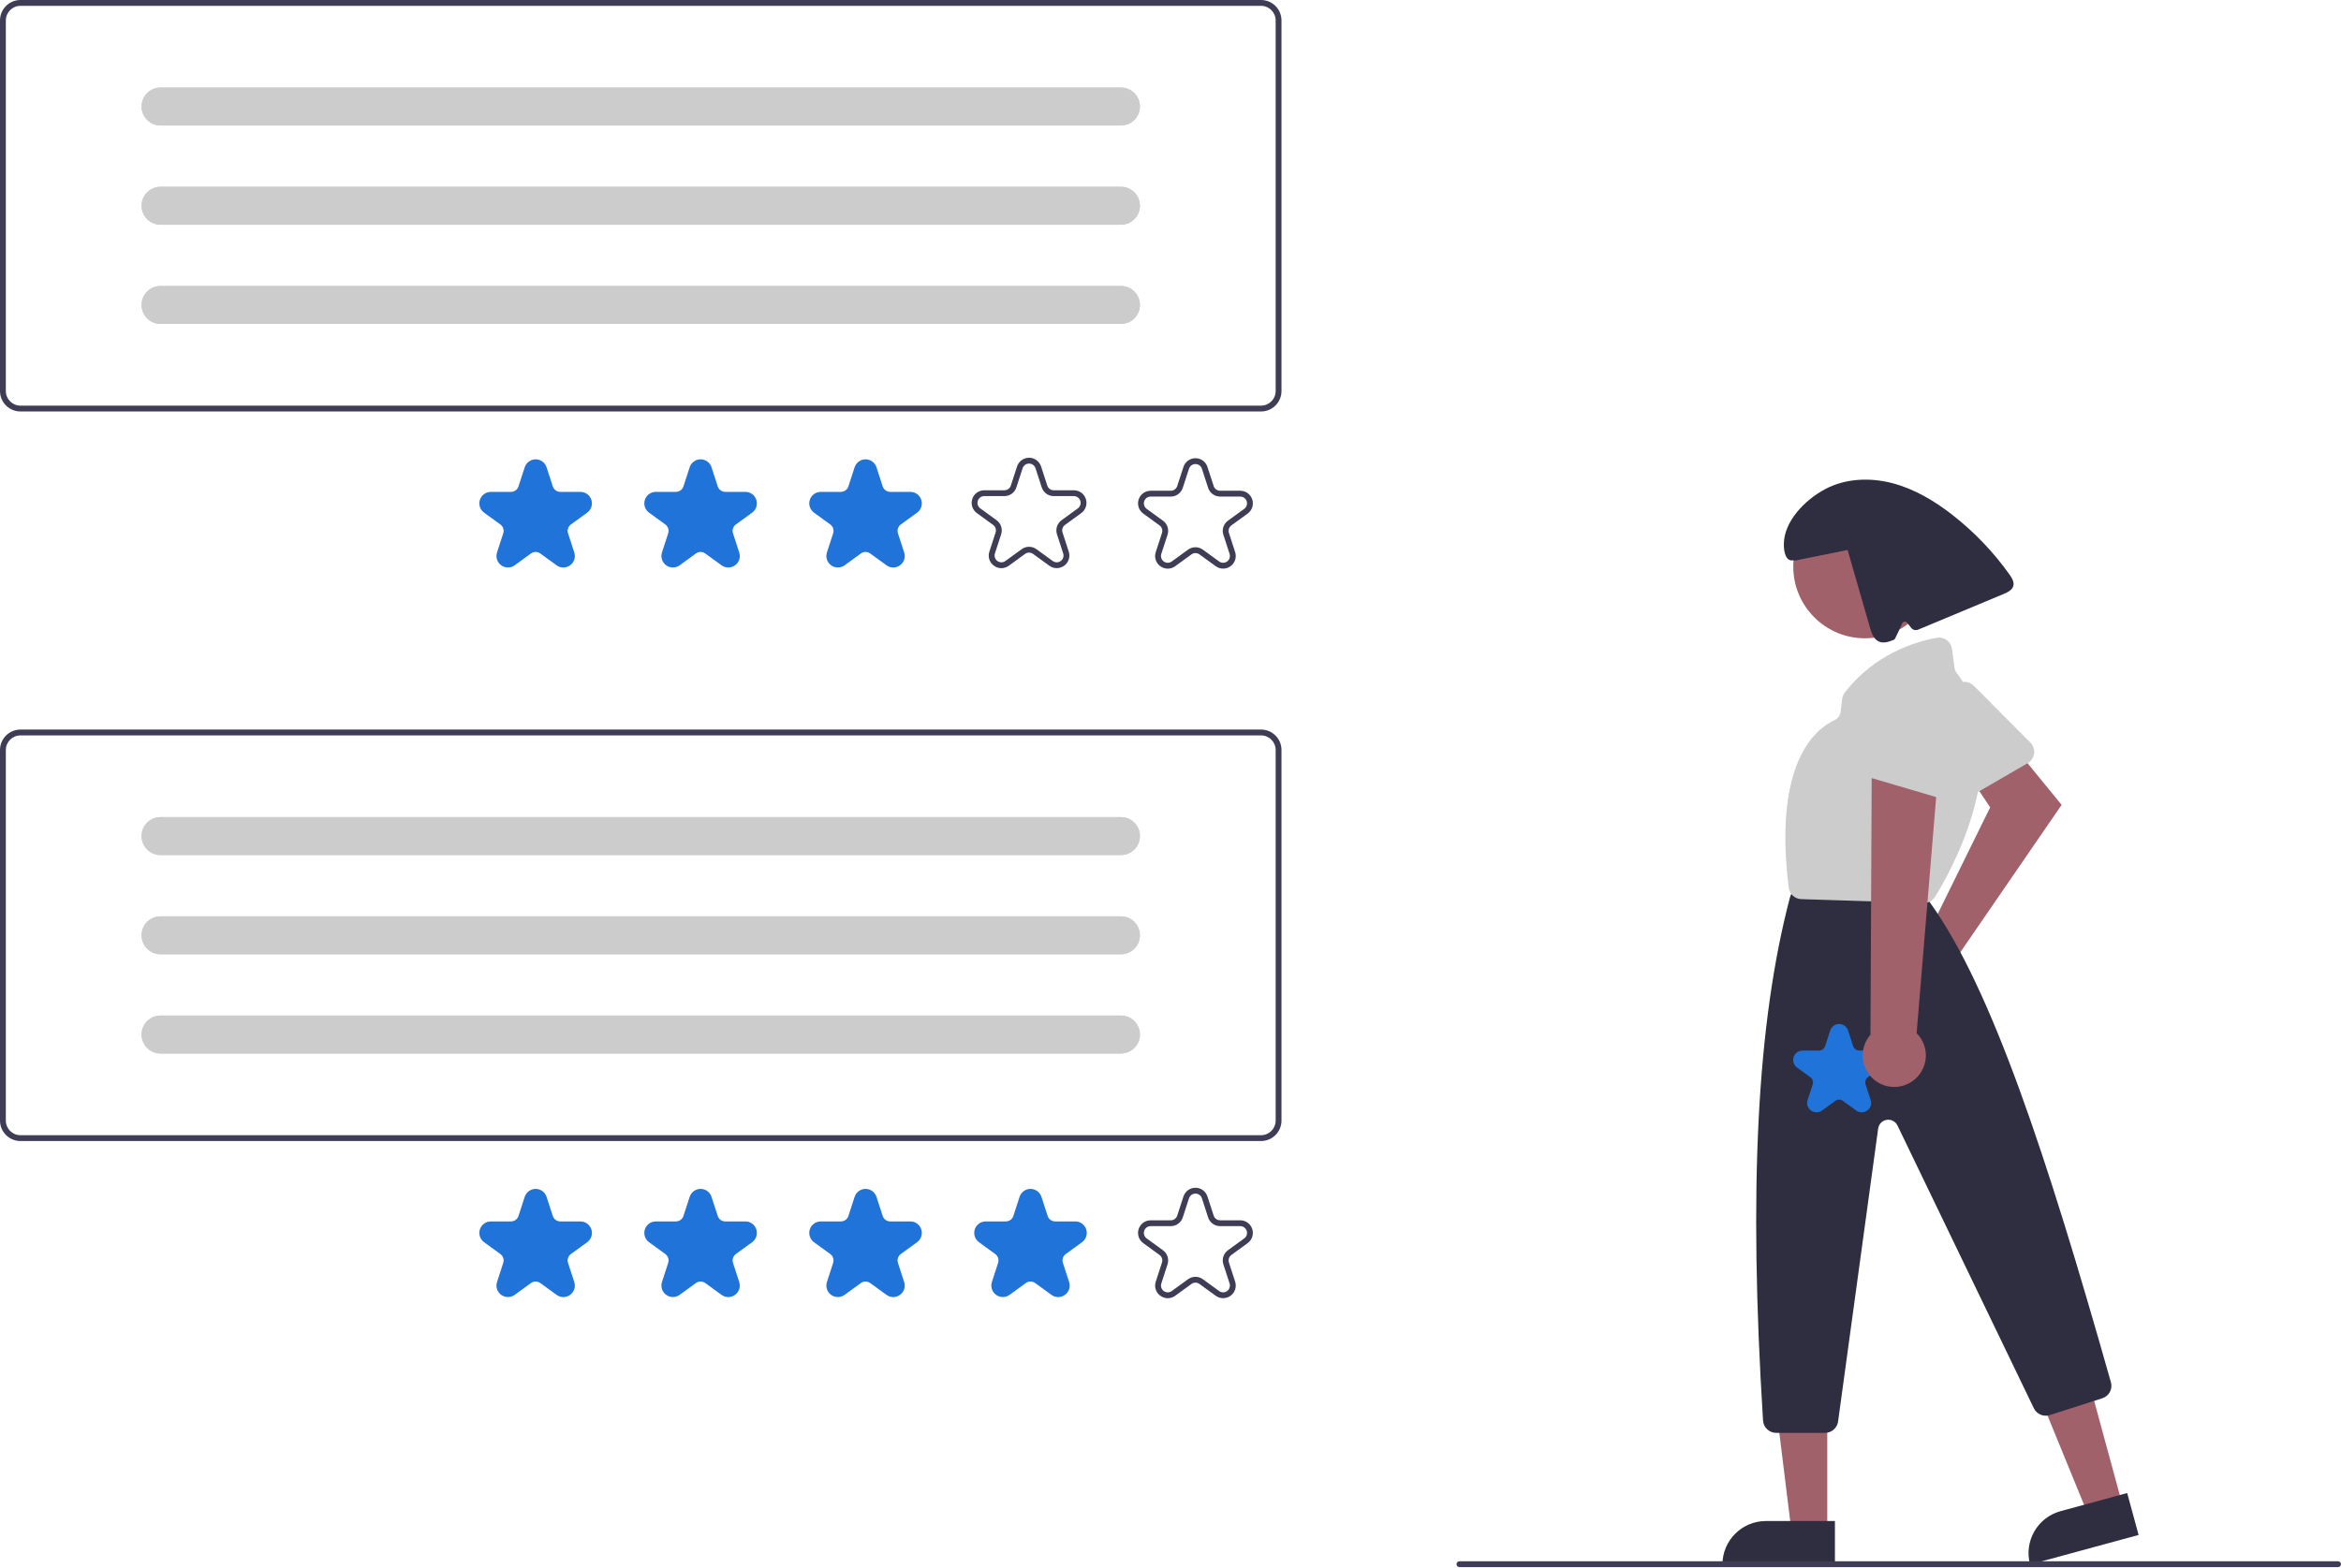
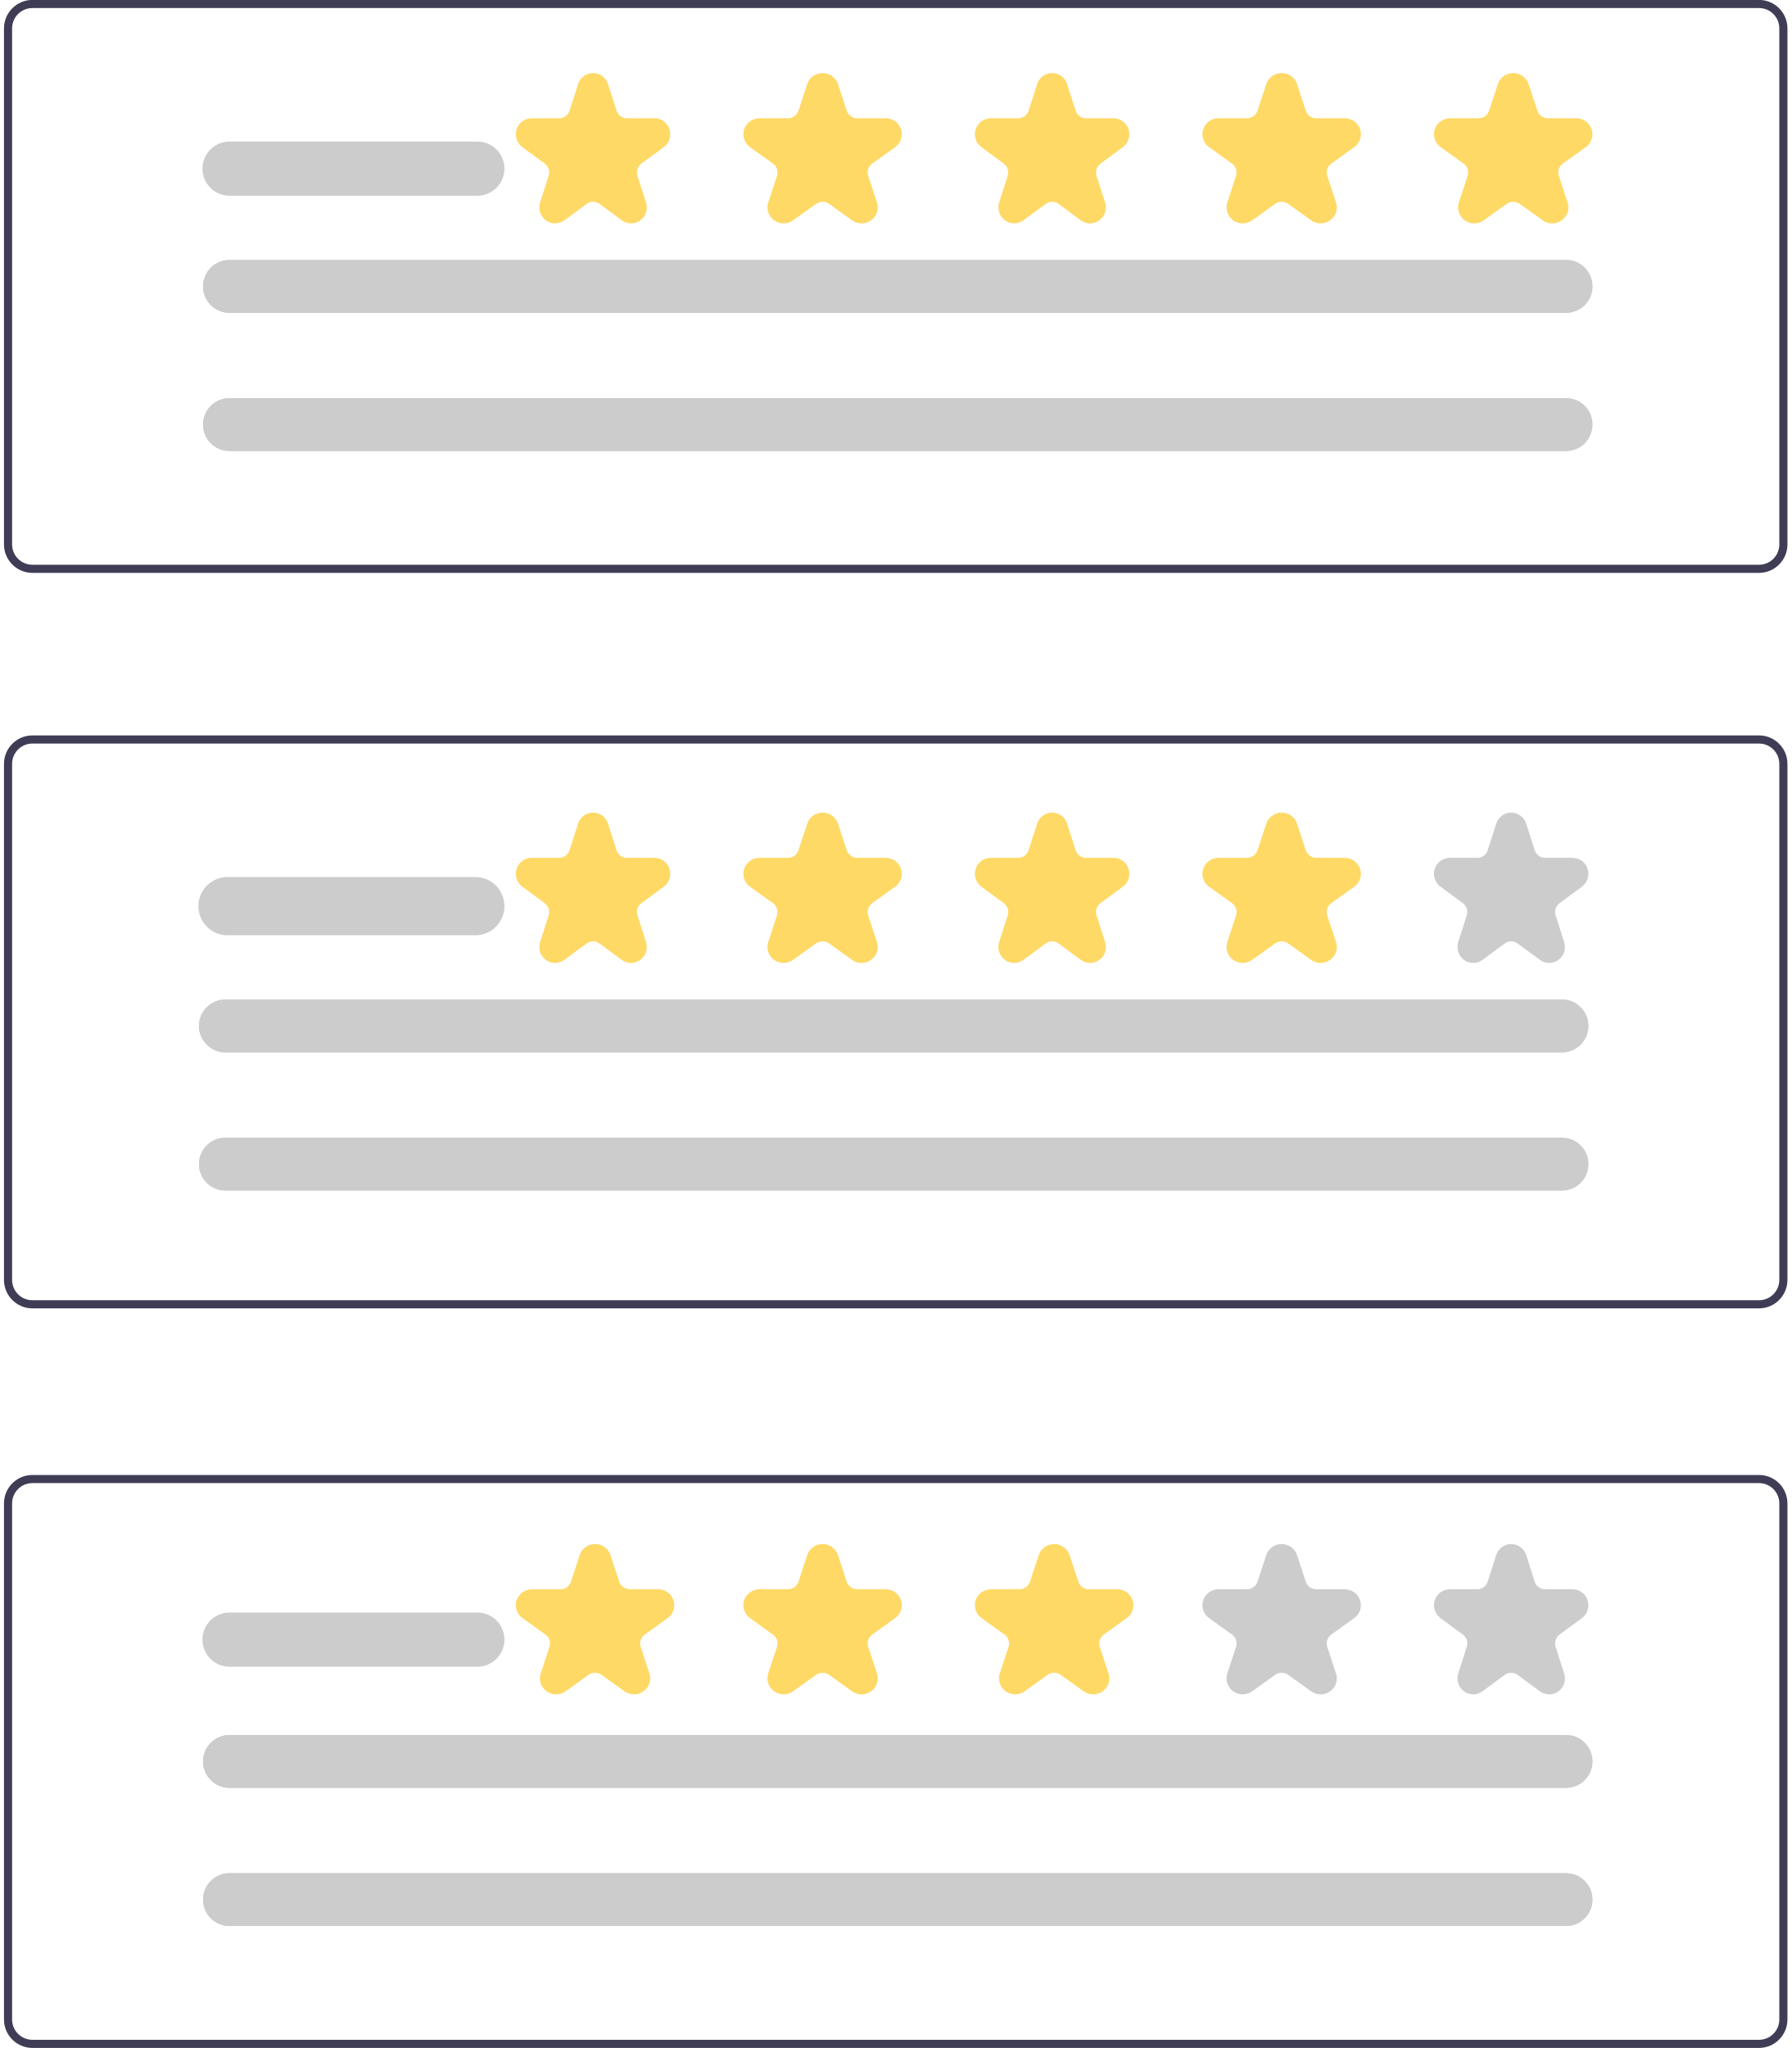
- <svg xmlns="http://www.w3.org/2000/svg" id="b8669117-6177-4f3a-a75c-05852d999d53" data-name="Layer 1" width="801.953" height="537" viewBox="0 0 801.953 537">
-   <path d="M857.273,503.003a10.527,10.527,0,0,1,1.621-.347l21.899-44.496-6.686-10.023,13.807-12.067,17.357,21.24-35.351,51.448a10.496,10.496,0,1,1-12.648-5.755Z" transform="translate(-199.0236 -181.5)" fill="#a0616a" />
-   <path d="M894.656,442.218a4.514,4.514,0,0,1-1.016.801l-22.406,12.989a4.499,4.499,0,0,1-6.324-1.968l-10.897-23.023a4.476,4.476,0,0,1,1.537-5.645l13.889-9.448a4.502,4.502,0,0,1,5.718.544L894.57,435.949a4.504,4.504,0,0,1,.086,6.269Z" transform="translate(-199.0236 -181.5)" fill="#ccc" />
-   <polygon points="727.092 515.689 715.262 518.908 697.217 474.811 714.677 470.06 727.092 515.689" fill="#a0616a" />
-   <path d="M906.717,697.917h23.644a0,0,0,0,1,0,0v14.887a0,0,0,0,1,0,0H891.83a0,0,0,0,1,0,0v0A14.887,14.887,0,0,1,906.717,697.917Z" transform="translate(-352.2474 82.43915) rotate(-15.22067)" fill="#2f2e41" />
-   <polygon points="625.961 524.716 613.702 524.715 607.869 477.427 625.963 477.428 625.961 524.716" fill="#a0616a" />
-   <path d="M604.944,521.212h23.644a0,0,0,0,1,0,0v14.887a0,0,0,0,1,0,0H590.057a0,0,0,0,1,0,0v0A14.887,14.887,0,0,1,604.944,521.212Z" fill="#2f2e41" />
-   <circle cx="638.878" cy="194.165" r="24.561" fill="#a0616a" />
-   <path d="M824.234,672.5H807.481a4.513,4.513,0,0,1-4.496-4.223c-4.992-79.361-2.072-136.289,9.19-179.153a4.678,4.678,0,0,1,.182-.552l.897-2.243a4.479,4.479,0,0,1,4.178-2.829h34.452a4.493,4.493,0,0,1,3.417,1.571l4.679,5.46c.091.106.177.215.259.329,21.101,29.426,40.011,86.954,61.912,164.278a4.485,4.485,0,0,1-2.958,5.517L901.189,666.417a4.524,4.524,0,0,1-5.425-2.332l-46.723-96.907a3.5,3.5,0,0,0-6.62,1.046l-13.728,100.386A4.517,4.517,0,0,1,824.234,672.5Z" transform="translate(-199.0236 -181.5)" fill="#2f2e41" />
-   <path d="M858.092,490.931c-.047,0-.094-.001-.141-.002l-41.848-1.321a4.485,4.485,0,0,1-4.329-3.954c-5.305-42.941,9.244-54.445,15.746-57.397a3.46,3.46,0,0,0,2.012-2.743l.562-4.501a4.484,4.484,0,0,1,.889-2.186c10.194-13.205,24.113-17.434,31.503-18.778a4.493,4.493,0,0,1,5.251,3.85l.843,6.463a3.56,3.56,0,0,0,.713,1.691c21.259,27.792-2.425,68.827-7.388,76.771h0A4.508,4.508,0,0,1,858.092,490.931Z" transform="translate(-199.0236 -181.5)" fill="#ccc" />
-   <path d="M887.455,378.43A97.753,97.753,0,0,0,867.95,358.01c-6.198-4.841-13.098-8.978-20.709-10.956-7.612-1.979-16.019-1.642-22.963,2.049-6.945,3.691-14.125,11.025-14.169,18.889-.014,2.527.629,5.945,3.117,5.508l.72.095q9.004-1.819,18.007-3.637,3.835,13.308,7.669,26.616c.539,1.87,1.262,3.961,3.037,4.758,1.672.751,3.604.043,5.296-.663.278-.116,2.668-5.482,2.668-5.482a1,1,0,0,1,1.723-.288l1.42,1.775a2,2,0,0,0,2.332.596q14.683-6.129,29.366-12.259c1.353-.565,2.865-1.302,3.257-2.715C889.095,380.944,888.267,379.576,887.455,378.43Z" transform="translate(-199.0236 -181.5)" fill="#2f2e41" />
-   <path d="M999.976,718.5h-301a1,1,0,0,1,0-2h301a1,1,0,0,1,0,2Z" transform="translate(-199.0236 -181.5)" fill="#3f3d56" />
-   <path d="M836.793,562.664a3.203,3.203,0,0,1-1.889-.625l-4.552-3.307a2.206,2.206,0,0,0-2.602,0l-4.552,3.307a3.213,3.213,0,0,1-4.945-3.592l1.739-5.351a2.207,2.207,0,0,0-.804-2.475l-4.552-3.308a3.213,3.213,0,0,1,1.889-5.813h5.626a2.208,2.208,0,0,0,2.105-1.529l1.739-5.351a3.213,3.213,0,0,1,6.112,0l1.739,5.351a2.208,2.208,0,0,0,2.105,1.529h5.626a3.213,3.213,0,0,1,1.889,5.813l-4.552,3.307a2.208,2.208,0,0,0-.804,2.475l1.739,5.351a3.165,3.165,0,0,1-1.167,3.592A3.203,3.203,0,0,1,836.793,562.664Z" transform="translate(-199.0236 -181.5)" fill="#2073d9" />
-   <path d="M854.189,551.966a10.743,10.743,0,0,0,1.406-16.412l7.773-93.871-23.144,3.184-.44,91.205a10.801,10.801,0,0,0,14.405,15.895Z" transform="translate(-199.0236 -181.5)" fill="#a0616a" />
-   <path d="M864.881,455.199a4.514,4.514,0,0,1-1.281-.186l-24.846-7.308a4.499,4.499,0,0,1-2.927-5.941l9.195-23.754a4.476,4.476,0,0,1,5.153-2.771l16.415,3.568a4.502,4.502,0,0,1,3.542,4.521l-.764,27.492a4.504,4.504,0,0,1-4.488,4.378Z" transform="translate(-199.0236 -181.5)" fill="#ccc" />
-   <path d="M631.024,572.5H206.024a7.008,7.008,0,0,1-7-7v-127a7.008,7.008,0,0,1,7-7H631.024a7.008,7.008,0,0,1,7,7v127A7.008,7.008,0,0,1,631.024,572.5Zm-425-139a5.006,5.006,0,0,0-5,5v127a5.006,5.006,0,0,0,5,5H631.024a5.006,5.006,0,0,0,5-5v-127a5.006,5.006,0,0,0-5-5Z" transform="translate(-199.0236 -181.5)" fill="#3f3d56" />
-   <path d="M391.999,625.975a3.925,3.925,0,0,1-2.314-.766l-5.576-4.051a2.702,2.702,0,0,0-3.187,0l-5.576,4.051a3.937,3.937,0,0,1-6.058-4.401l2.13-6.555a2.705,2.705,0,0,0-.985-3.032l-5.576-4.051a3.936,3.936,0,0,1,2.314-7.121h6.893a2.705,2.705,0,0,0,2.579-1.873l2.13-6.555a3.937,3.937,0,0,1,7.488,0l2.13,6.555a2.705,2.705,0,0,0,2.579,1.873h6.893a3.937,3.937,0,0,1,2.314,7.121l-5.576,4.051a2.705,2.705,0,0,0-.985,3.032l2.13,6.555a3.877,3.877,0,0,1-1.43,4.401A3.924,3.924,0,0,1,391.999,625.975Z" transform="translate(-199.0236 -181.5)" fill="#2073d9" />
-   <path d="M448.507,625.975a3.925,3.925,0,0,1-2.314-.766l-5.576-4.051a2.702,2.702,0,0,0-3.187,0l-5.576,4.051a3.937,3.937,0,0,1-6.058-4.401l2.13-6.555a2.705,2.705,0,0,0-.985-3.032l-5.576-4.051a3.937,3.937,0,0,1,2.314-7.121h6.893a2.705,2.705,0,0,0,2.579-1.873l2.13-6.555a3.936,3.936,0,0,1,7.488,0l2.13,6.555a2.705,2.705,0,0,0,2.579,1.873h6.893a3.937,3.937,0,0,1,2.314,7.121l-5.576,4.051a2.705,2.705,0,0,0-.985,3.032l2.13,6.555a3.877,3.877,0,0,1-1.43,4.401A3.924,3.924,0,0,1,448.507,625.975Z" transform="translate(-199.0236 -181.5)" fill="#2073d9" />
-   <path d="M505.016,625.975a3.924,3.924,0,0,1-2.314-.766l-5.576-4.051a2.708,2.708,0,0,0-3.188,0l-5.576,4.051a3.936,3.936,0,0,1-6.058-4.401l2.13-6.555a2.705,2.705,0,0,0-.985-3.032l-5.576-4.051a3.937,3.937,0,0,1,2.314-7.121h6.893a2.705,2.705,0,0,0,2.579-1.873l2.13-6.555a3.936,3.936,0,0,1,7.488,0l2.13,6.555a2.705,2.705,0,0,0,2.579,1.873h6.893a3.937,3.937,0,0,1,2.314,7.121l-5.576,4.051a2.705,2.705,0,0,0-.985,3.032l2.13,6.555a3.878,3.878,0,0,1-1.43,4.401A3.925,3.925,0,0,1,505.016,625.975Z" transform="translate(-199.0236 -181.5)" fill="#2073d9" />
-   <path d="M561.524,625.975a3.925,3.925,0,0,1-2.314-.766l-5.576-4.051a2.702,2.702,0,0,0-3.187,0L544.87,625.209a3.937,3.937,0,0,1-6.058-4.401l2.13-6.555a2.704,2.704,0,0,0-.985-3.032l-5.576-4.052a3.937,3.937,0,0,1,2.314-7.121h6.893a2.705,2.705,0,0,0,2.579-1.873l2.13-6.555a3.936,3.936,0,0,1,7.488,0l2.13,6.555a2.705,2.705,0,0,0,2.579,1.873h6.893a3.937,3.937,0,0,1,2.314,7.121l-5.576,4.051a2.705,2.705,0,0,0-.985,3.032l2.13,6.555A3.877,3.877,0,0,1,563.838,625.209,3.924,3.924,0,0,1,561.524,625.975Z" transform="translate(-199.0236 -181.5)" fill="#2073d9" />
-   <path d="M599.065,626.364a4.313,4.313,0,0,1-2.541-.841,4.261,4.261,0,0,1-1.571-4.835l2.13-6.555a2.319,2.319,0,0,0-.844-2.598l-5.577-4.052a4.324,4.324,0,0,1,2.542-7.822H600.096a2.318,2.318,0,0,0,2.21-1.606l2.13-6.555a4.324,4.324,0,0,1,8.225,0l2.13,6.555a2.318,2.318,0,0,0,2.21,1.606h6.893a4.324,4.324,0,0,1,2.542,7.822l-5.576,4.052a2.318,2.318,0,0,0-.844,2.598l2.13,6.555a4.324,4.324,0,0,1-6.654,4.834l-5.576-4.051a2.318,2.318,0,0,0-2.732,0l-5.576,4.051A4.31,4.31,0,0,1,599.065,626.364Zm9.484-7.339a4.315,4.315,0,0,1,2.541.828l5.576,4.051a2.324,2.324,0,0,0,3.576-2.598l-2.13-6.555a4.313,4.313,0,0,1,1.571-4.834l5.576-4.052a2.324,2.324,0,0,0-1.366-4.204h-6.893a4.313,4.313,0,0,1-4.112-2.988l-2.13-6.555a2.324,2.324,0,0,0-4.421,0l-2.13,6.555a4.312,4.312,0,0,1-4.112,2.988h-6.893a2.324,2.324,0,0,0-1.366,4.204l5.577,4.052a4.314,4.314,0,0,1,1.571,4.834l-2.13,6.555a2.324,2.324,0,0,0,3.576,2.598l5.577-4.051A4.317,4.317,0,0,1,608.549,619.025Z" transform="translate(-199.0236 -181.5)" fill="#3f3d56" />
-   <path d="M254.024,461.5a6.5,6.5,0,0,0,0,13h329a6.5,6.5,0,1,0,0-13Z" transform="translate(-199.0236 -181.5)" fill="#ccc" />
-   <path d="M254.024,495.5a6.5,6.5,0,0,0,0,13h329a6.5,6.5,0,1,0,0-13Z" transform="translate(-199.0236 -181.5)" fill="#ccc" />
-   <path d="M254.024,529.5a6.5,6.5,0,0,0,0,13h329a6.5,6.5,0,1,0,0-13Z" transform="translate(-199.0236 -181.5)" fill="#ccc" />
-   <path d="M254.024,461.5a6.5,6.5,0,0,0,0,13h329a6.5,6.5,0,1,0,0-13Z" transform="translate(-199.0236 -181.5)" fill="#ccc" />
-   <path d="M254.024,495.5a6.5,6.5,0,0,0,0,13h329a6.5,6.5,0,1,0,0-13Z" transform="translate(-199.0236 -181.5)" fill="#ccc" />
-   <path d="M254.024,529.5a6.5,6.5,0,0,0,0,13h329a6.5,6.5,0,1,0,0-13Z" transform="translate(-199.0236 -181.5)" fill="#ccc" />
-   <path d="M631.024,322.5H206.024a7.008,7.008,0,0,1-7-7v-127a7.008,7.008,0,0,1,7-7H631.024a7.008,7.008,0,0,1,7,7v127A7.008,7.008,0,0,1,631.024,322.5Zm-425-139a5.006,5.006,0,0,0-5,5v127a5.006,5.006,0,0,0,5,5H631.024a5.006,5.006,0,0,0,5-5v-127a5.006,5.006,0,0,0-5-5Z" transform="translate(-199.0236 -181.5)" fill="#3f3d56" />
-   <path d="M391.999,375.975a3.925,3.925,0,0,1-2.314-.766l-5.576-4.051a2.702,2.702,0,0,0-3.187,0l-5.576,4.051a3.937,3.937,0,0,1-6.058-4.401l2.13-6.555a2.705,2.705,0,0,0-.985-3.032l-5.576-4.051a3.936,3.936,0,0,1,2.314-7.121h6.893a2.705,2.705,0,0,0,2.579-1.873l2.13-6.555a3.937,3.937,0,0,1,7.488,0l2.13,6.555a2.705,2.705,0,0,0,2.579,1.873h6.893a3.937,3.937,0,0,1,2.314,7.121l-5.576,4.051a2.705,2.705,0,0,0-.985,3.032l2.13,6.555a3.877,3.877,0,0,1-1.43,4.401A3.924,3.924,0,0,1,391.999,375.975Z" transform="translate(-199.0236 -181.5)" fill="#2073d9" />
-   <path d="M448.507,375.975a3.925,3.925,0,0,1-2.314-.766l-5.576-4.051a2.702,2.702,0,0,0-3.187,0l-5.576,4.051a3.937,3.937,0,0,1-6.058-4.401l2.13-6.555a2.705,2.705,0,0,0-.985-3.032l-5.576-4.051a3.937,3.937,0,0,1,2.314-7.121h6.893a2.705,2.705,0,0,0,2.579-1.873l2.13-6.555a3.936,3.936,0,0,1,7.488,0l2.13,6.555a2.705,2.705,0,0,0,2.579,1.873h6.893a3.937,3.937,0,0,1,2.314,7.121l-5.576,4.051a2.705,2.705,0,0,0-.985,3.032l2.13,6.555a3.877,3.877,0,0,1-1.43,4.401A3.924,3.924,0,0,1,448.507,375.975Z" transform="translate(-199.0236 -181.5)" fill="#2073d9" />
-   <path d="M505.016,375.975a3.924,3.924,0,0,1-2.314-.766l-5.576-4.051a2.708,2.708,0,0,0-3.188,0l-5.576,4.051a3.936,3.936,0,0,1-6.058-4.401l2.13-6.555a2.705,2.705,0,0,0-.985-3.032l-5.576-4.051a3.937,3.937,0,0,1,2.314-7.121h6.893a2.705,2.705,0,0,0,2.579-1.873l2.13-6.555a3.936,3.936,0,0,1,7.488,0l2.13,6.555a2.705,2.705,0,0,0,2.579,1.873h6.893a3.937,3.937,0,0,1,2.314,7.121l-5.576,4.051a2.705,2.705,0,0,0-.985,3.032l2.13,6.555a3.878,3.878,0,0,1-1.43,4.401A3.925,3.925,0,0,1,505.016,375.975Z" transform="translate(-199.0236 -181.5)" fill="#2073d9" />
-   <path d="M599.065,376.364a4.313,4.313,0,0,1-2.541-.841,4.261,4.261,0,0,1-1.571-4.835l2.13-6.555a2.319,2.319,0,0,0-.844-2.598l-5.577-4.052a4.324,4.324,0,0,1,2.542-7.822H600.096a2.318,2.318,0,0,0,2.21-1.606l2.13-6.555a4.324,4.324,0,0,1,8.225,0l2.13,6.555a2.318,2.318,0,0,0,2.21,1.606h6.893a4.324,4.324,0,0,1,2.542,7.822l-5.576,4.052a2.318,2.318,0,0,0-.844,2.598l2.13,6.555a4.324,4.324,0,0,1-6.654,4.834l-5.576-4.051a2.318,2.318,0,0,0-2.732,0l-5.576,4.051A4.31,4.31,0,0,1,599.065,376.364Zm9.484-7.339a4.315,4.315,0,0,1,2.541.828l5.576,4.051a2.324,2.324,0,0,0,3.576-2.598l-2.13-6.555a4.313,4.313,0,0,1,1.571-4.834l5.576-4.052a2.324,2.324,0,0,0-1.366-4.204h-6.893a4.313,4.313,0,0,1-4.112-2.988l-2.13-6.555a2.324,2.324,0,0,0-4.421,0l-2.13,6.555a4.312,4.312,0,0,1-4.112,2.988h-6.893a2.324,2.324,0,0,0-1.366,4.204l5.577,4.052a4.314,4.314,0,0,1,1.571,4.834l-2.13,6.555a2.324,2.324,0,0,0,3.576,2.598l5.577-4.051A4.317,4.317,0,0,1,608.549,369.025Z" transform="translate(-199.0236 -181.5)" fill="#3f3d56" />
-   <path d="M542.065,376.203a4.313,4.313,0,0,1-2.541-.841,4.261,4.261,0,0,1-1.571-4.835l2.13-6.555a2.319,2.319,0,0,0-.844-2.598l-5.577-4.052A4.324,4.324,0,0,1,536.203,349.5H543.096a2.318,2.318,0,0,0,2.21-1.606l2.13-6.555a4.324,4.324,0,0,1,8.225,0l2.13,6.555a2.318,2.318,0,0,0,2.21,1.606h6.893a4.324,4.324,0,0,1,2.542,7.822l-5.576,4.052a2.318,2.318,0,0,0-.844,2.598l2.13,6.555a4.324,4.324,0,0,1-6.654,4.834l-5.576-4.051a2.318,2.318,0,0,0-2.732,0l-5.576,4.051A4.31,4.31,0,0,1,542.065,376.203Zm9.484-7.339a4.315,4.315,0,0,1,2.541.828l5.576,4.051a2.324,2.324,0,0,0,3.576-2.598l-2.13-6.555a4.313,4.313,0,0,1,1.571-4.834l5.576-4.052a2.324,2.324,0,0,0-1.366-4.204h-6.893a4.313,4.313,0,0,1-4.112-2.988l-2.13-6.555a2.324,2.324,0,0,0-4.421,0l-2.13,6.555A4.312,4.312,0,0,1,543.096,351.5h-6.893a2.324,2.324,0,0,0-1.366,4.204l5.577,4.052a4.314,4.314,0,0,1,1.571,4.834l-2.13,6.555a2.324,2.324,0,0,0,3.576,2.598l5.577-4.051A4.317,4.317,0,0,1,551.549,368.864Z" transform="translate(-199.0236 -181.5)" fill="#3f3d56" />
-   <path d="M254.024,211.5a6.5,6.5,0,0,0,0,13h329a6.5,6.5,0,0,0,0-13Z" transform="translate(-199.0236 -181.5)" fill="#ccc" />
-   <path d="M254.024,245.5a6.5,6.5,0,0,0,0,13h329a6.5,6.5,0,0,0,0-13Z" transform="translate(-199.0236 -181.5)" fill="#ccc" />
-   <path d="M254.024,279.5a6.5,6.5,0,0,0,0,13h329a6.5,6.5,0,0,0,0-13Z" transform="translate(-199.0236 -181.5)" fill="#ccc" />
-   <path d="M254.024,211.5a6.5,6.5,0,0,0,0,13h329a6.5,6.5,0,0,0,0-13Z" transform="translate(-199.0236 -181.5)" fill="#ccc" />
-   <path d="M254.024,245.5a6.5,6.5,0,0,0,0,13h329a6.5,6.5,0,0,0,0-13Z" transform="translate(-199.0236 -181.5)" fill="#ccc" />
-   <path d="M254.024,279.5a6.5,6.5,0,0,0,0,13h329a6.5,6.5,0,0,0,0-13Z" transform="translate(-199.0236 -181.5)" fill="#ccc" />
+ <svg xmlns="http://www.w3.org/2000/svg" width="441" height="504" overflow="hidden">
+   <defs>
+     <clipPath id="clip0">
+       <rect x="219" y="132" width="441" height="504" />
+     </clipPath>
+   </defs>
+   <g clip-path="url(#clip0)" transform="translate(-219 -132)">
+     <path d="M651.979 453.981 226.979 453.981C223.114 453.977 219.983 450.845 219.979 446.981L219.979 319.981C219.983 316.117 223.114 312.985 226.979 312.981L651.979 312.981C655.843 312.985 658.974 316.117 658.979 319.981L658.979 446.981C658.974 450.845 655.843 453.977 651.979 453.981ZM226.979 314.981C224.219 314.984 221.982 317.221 221.979 319.981L221.979 446.981C221.982 449.741 224.219 451.978 226.979 451.981L651.979 451.981C654.739 451.978 656.976 449.741 656.979 446.981L656.979 319.981C656.976 317.221 654.739 314.984 651.979 314.981Z" fill="#3F3D56" fill-rule="evenodd" />
+     <path d="M374.325 368.981C373.504 368.978 372.705 368.711 372.045 368.217L366.55 364.174C365.615 363.481 364.344 363.481 363.409 364.174L357.915 368.217C356.182 369.492 353.756 369.103 352.497 367.347 351.767 366.331 351.561 365.021 351.946 363.825L354.045 357.283C354.404 356.169 354.012 354.945 353.074 354.258L347.579 350.214C345.846 348.94 345.461 346.483 346.721 344.728 347.451 343.71 348.617 343.108 349.859 343.108L356.651 343.108C357.809 343.11 358.836 342.355 359.192 341.239L361.291 334.697C361.952 332.634 364.14 331.504 366.178 332.174 367.36 332.563 368.285 333.501 368.669 334.697L370.767 341.239C371.124 342.355 372.15 343.11 373.308 343.108L380.1 343.108C382.242 343.108 383.98 344.867 383.98 347.037 383.978 348.294 383.384 349.476 382.38 350.214L376.885 354.258C375.947 354.945 375.555 356.169 375.915 357.283L378.014 363.825C378.552 365.443 377.98 367.228 376.604 368.217 375.944 368.71 375.146 368.978 374.325 368.981Z" fill="#FFD966" fill-rule="evenodd" />
+     <path d="M431.07 368.981C430.228 368.978 429.409 368.711 428.73 368.217L423.091 364.174C422.13 363.481 420.828 363.481 419.867 364.174L414.228 368.217C412.449 369.492 409.959 369.103 408.667 367.347 407.918 366.331 407.708 365.021 408.101 363.825L410.256 357.283C410.625 356.169 410.222 354.945 409.259 354.258L403.62 350.214C401.841 348.939 401.447 346.482 402.74 344.728 403.489 343.71 404.686 343.108 405.96 343.108L412.93 343.108C414.12 343.11 415.173 342.355 415.539 341.239L417.693 334.697C418.372 332.634 420.617 331.504 422.709 332.174 423.921 332.563 424.872 333.501 425.265 334.697L427.419 341.239C427.784 342.355 428.838 343.11 430.027 343.108L436.998 343.108C439.197 343.108 440.979 344.867 440.979 347.037 440.979 348.294 440.369 349.476 439.339 350.214L433.699 354.258C432.736 354.945 432.333 356.168 432.702 357.283L434.856 363.825C435.41 365.443 434.822 367.228 433.41 368.217 432.732 368.71 431.913 368.978 431.07 368.981Z" fill="#FFD966" fill-rule="evenodd" />
+     <path d="M487.326 368.981C486.505 368.978 485.706 368.71 485.045 368.217L479.55 364.174C478.614 363.484 477.346 363.484 476.41 364.174L470.914 368.217C469.182 369.492 466.756 369.103 465.496 367.347 464.766 366.331 464.561 365.021 464.945 363.825L467.043 357.283C467.404 356.169 467.012 354.945 466.074 354.258L460.578 350.214C458.845 348.939 458.462 346.482 459.721 344.728 460.45 343.71 461.617 343.108 462.858 343.108L469.651 343.108C470.809 343.11 471.835 342.355 472.192 341.239L474.291 334.697C474.952 332.634 477.141 331.504 479.178 332.174 480.359 332.563 481.285 333.501 481.669 334.697L483.768 341.239C484.124 342.355 485.151 343.11 486.309 343.108L493.101 343.108C495.243 343.108 496.981 344.867 496.98 347.037 496.98 348.294 496.385 349.476 495.381 350.214L489.887 354.258C488.948 354.945 488.555 356.169 488.916 357.283L491.014 363.825C491.553 365.443 490.98 367.228 489.606 368.217 488.945 368.71 488.146 368.978 487.326 368.981Z" fill="#FFD966" fill-rule="evenodd" />
+     <path d="M544.07 368.981C543.228 368.978 542.409 368.711 541.73 368.217L536.091 364.174C535.131 363.481 533.828 363.481 532.868 364.174L527.228 368.217C525.449 369.492 522.959 369.103 521.667 367.347 520.918 366.331 520.708 365.021 521.101 363.825L523.256 357.283C523.626 356.169 523.222 354.945 522.259 354.258L516.619 350.214C514.841 348.939 514.447 346.483 515.74 344.728 516.489 343.71 517.685 343.108 518.96 343.108L525.93 343.108C527.12 343.11 528.173 342.355 528.539 341.239L530.693 334.697C531.372 332.634 533.617 331.504 535.709 332.174 536.921 332.563 537.871 333.501 538.265 334.697L540.419 341.239C540.784 342.355 541.838 343.11 543.028 343.108L549.997 343.108C552.196 343.108 553.979 344.867 553.979 347.037 553.979 348.294 553.369 349.476 552.338 350.214L546.698 354.258C545.736 354.945 545.333 356.169 545.702 357.283L547.857 363.825C548.41 365.443 547.822 367.229 546.41 368.217 545.733 368.711 544.913 368.978 544.07 368.981Z" fill="#FFD966" fill-rule="evenodd" />
+     <path d="M274.479 377.981C270.889 377.981 267.979 380.891 267.979 384.481 267.979 388.071 270.889 390.981 274.479 390.981L603.479 390.981C607.068 390.981 609.979 388.071 609.979 384.481 609.979 380.891 607.068 377.981 603.479 377.981Z" fill="#CCCCCC" fill-rule="evenodd" />
+     <path d="M274.479 411.981C270.889 411.981 267.979 414.891 267.979 418.481 267.979 422.071 270.889 424.981 274.479 424.981L603.479 424.981C607.068 424.981 609.979 422.071 609.979 418.481 609.979 414.891 607.068 411.981 603.479 411.981Z" fill="#CCCCCC" fill-rule="evenodd" />
+     <path d="M274.479 377.981C270.889 377.981 267.979 380.891 267.979 384.481 267.979 388.071 270.889 390.981 274.479 390.981L603.479 390.981C607.068 390.981 609.979 388.071 609.979 384.481 609.979 380.891 607.068 377.981 603.479 377.981Z" fill="#CCCCCC" fill-rule="evenodd" />
+     <path d="M274.479 411.981C270.889 411.981 267.979 414.891 267.979 418.481 267.979 422.071 270.889 424.981 274.479 424.981L603.479 424.981C607.068 424.981 609.979 422.071 609.979 418.481 609.979 414.891 607.068 411.981 603.479 411.981Z" fill="#CCCCCC" fill-rule="evenodd" />
+     <path d="M600.326 368.981C599.505 368.978 598.706 368.71 598.045 368.217L592.55 364.174C591.614 363.483 590.346 363.483 589.409 364.174L583.914 368.217C582.182 369.492 579.756 369.103 578.496 367.347 577.766 366.331 577.561 365.021 577.945 363.825L580.043 357.283C580.404 356.169 580.012 354.945 579.074 354.258L573.578 350.214C571.845 348.939 571.462 346.483 572.721 344.728 573.45 343.71 574.617 343.108 575.858 343.108L582.651 343.108C583.809 343.11 584.835 342.355 585.192 341.239L587.291 334.697C587.952 332.634 590.141 331.504 592.178 332.174 593.359 332.563 594.285 333.501 594.669 334.697L596.768 341.239C597.124 342.355 598.151 343.11 599.309 343.108L606.101 343.108C608.243 343.108 609.981 344.867 609.979 347.037 609.979 348.294 609.385 349.476 608.381 350.214L602.887 354.258C601.948 354.945 601.555 356.169 601.916 357.283L604.014 363.825C604.553 365.443 603.98 367.228 602.606 368.217 601.945 368.71 601.146 368.978 600.326 368.981Z" fill="#CCCCCC" fill-rule="evenodd" />
+     <path d="M268.5 355C268.5 351.41 271.41 348.5 275 348.5L336 348.5C339.59 348.5 342.5 351.41 342.5 355L342.5 355C342.5 358.59 339.59 361.5 336 361.5L275 361.5C271.41 361.5 268.5 358.59 268.5 355Z" stroke="#CCCCCC" stroke-width="1.333" stroke-miterlimit="8" fill="#CCCCCC" fill-rule="evenodd" />
+     <path d="M651.979 272.981 226.979 272.981C223.114 272.977 219.983 269.845 219.979 265.981L219.979 138.981C219.983 135.117 223.114 131.985 226.979 131.981L651.979 131.981C655.843 131.985 658.974 135.117 658.979 138.981L658.979 265.981C658.974 269.845 655.843 272.977 651.979 272.981ZM226.979 133.981C224.219 133.984 221.982 136.221 221.979 138.981L221.979 265.981C221.982 268.741 224.219 270.978 226.979 270.981L651.979 270.981C654.739 270.978 656.976 268.741 656.979 265.981L656.979 138.981C656.976 136.221 654.739 133.984 651.979 133.981Z" fill="#3F3D56" fill-rule="evenodd" />
+     <path d="M374.325 186.981C373.504 186.978 372.705 186.711 372.045 186.217L366.55 182.174C365.615 181.481 364.344 181.481 363.409 182.174L357.915 186.217C356.182 187.492 353.756 187.103 352.497 185.347 351.767 184.331 351.561 183.021 351.946 181.825L354.045 175.283C354.404 174.169 354.012 172.945 353.074 172.258L347.579 168.214C345.846 166.94 345.461 164.483 346.721 162.728 347.451 161.71 348.617 161.108 349.859 161.108L356.651 161.108C357.809 161.11 358.836 160.355 359.192 159.239L361.291 152.697C361.952 150.634 364.14 149.504 366.178 150.174 367.36 150.563 368.285 151.501 368.669 152.697L370.767 159.239C371.124 160.355 372.15 161.11 373.308 161.108L380.1 161.108C382.242 161.108 383.98 162.867 383.98 165.037 383.978 166.294 383.384 167.476 382.38 168.214L376.885 172.258C375.947 172.945 375.555 174.169 375.915 175.283L378.014 181.825C378.552 183.443 377.98 185.228 376.604 186.217 375.944 186.71 375.146 186.978 374.325 186.981Z" fill="#FFD966" fill-rule="evenodd" />
+     <path d="M431.07 186.981C430.228 186.978 429.409 186.711 428.73 186.217L423.091 182.174C422.13 181.481 420.828 181.481 419.867 182.174L414.228 186.217C412.449 187.492 409.959 187.103 408.667 185.347 407.918 184.331 407.708 183.021 408.101 181.825L410.256 175.283C410.625 174.169 410.222 172.945 409.259 172.258L403.62 168.214C401.841 166.939 401.447 164.482 402.74 162.728 403.489 161.71 404.686 161.108 405.96 161.108L412.93 161.108C414.12 161.11 415.173 160.355 415.539 159.239L417.693 152.697C418.372 150.634 420.617 149.504 422.709 150.174 423.921 150.563 424.872 151.501 425.265 152.697L427.419 159.239C427.784 160.355 428.838 161.11 430.027 161.108L436.998 161.108C439.197 161.108 440.979 162.867 440.979 165.037 440.979 166.294 440.369 167.476 439.339 168.214L433.699 172.258C432.736 172.945 432.333 174.168 432.702 175.283L434.856 181.825C435.41 183.443 434.822 185.228 433.41 186.217 432.732 186.71 431.913 186.978 431.07 186.981Z" fill="#FFD966" fill-rule="evenodd" />
+     <path d="M487.326 186.981C486.505 186.978 485.706 186.71 485.045 186.217L479.55 182.174C478.614 181.484 477.346 181.484 476.41 182.174L470.914 186.217C469.182 187.492 466.756 187.103 465.496 185.347 464.766 184.331 464.561 183.021 464.945 181.825L467.043 175.283C467.404 174.169 467.012 172.945 466.074 172.258L460.578 168.214C458.845 166.939 458.462 164.482 459.721 162.728 460.45 161.71 461.617 161.108 462.858 161.108L469.651 161.108C470.809 161.11 471.835 160.355 472.192 159.239L474.291 152.697C474.952 150.634 477.141 149.504 479.178 150.174 480.359 150.563 481.285 151.501 481.669 152.697L483.768 159.239C484.124 160.355 485.151 161.11 486.309 161.108L493.101 161.108C495.243 161.108 496.981 162.867 496.98 165.037 496.98 166.294 496.385 167.476 495.381 168.214L489.887 172.258C488.948 172.945 488.555 174.169 488.916 175.283L491.014 181.825C491.553 183.443 490.98 185.228 489.606 186.217 488.945 186.71 488.146 186.978 487.326 186.981Z" fill="#FFD966" fill-rule="evenodd" />
+     <path d="M544.07 186.981C543.228 186.978 542.409 186.711 541.73 186.217L536.091 182.174C535.131 181.481 533.828 181.481 532.868 182.174L527.228 186.217C525.449 187.492 522.959 187.103 521.667 185.347 520.918 184.331 520.708 183.021 521.101 181.825L523.256 175.283C523.626 174.169 523.222 172.945 522.259 172.258L516.619 168.214C514.841 166.939 514.447 164.483 515.74 162.728 516.489 161.71 517.685 161.108 518.96 161.108L525.93 161.108C527.12 161.11 528.173 160.355 528.539 159.239L530.693 152.697C531.372 150.634 533.617 149.504 535.709 150.174 536.921 150.563 537.871 151.501 538.265 152.697L540.419 159.239C540.784 160.355 541.838 161.11 543.028 161.108L549.997 161.108C552.196 161.108 553.979 162.867 553.979 165.037 553.979 166.294 553.369 167.476 552.338 168.214L546.698 172.258C545.736 172.945 545.333 174.169 545.702 175.283L547.857 181.825C548.41 183.443 547.822 185.229 546.41 186.217 545.733 186.711 544.913 186.978 544.07 186.981Z" fill="#FFD966" fill-rule="evenodd" />
+     <path d="M275.479 195.981C271.889 195.981 268.979 198.891 268.979 202.481 268.979 206.071 271.889 208.981 275.479 208.981L604.479 208.981C608.068 208.981 610.979 206.071 610.979 202.481 610.979 198.891 608.068 195.981 604.479 195.981Z" fill="#CCCCCC" fill-rule="evenodd" />
+     <path d="M275.479 229.981C271.889 229.981 268.979 232.891 268.979 236.481 268.979 240.071 271.889 242.981 275.479 242.981L604.479 242.981C608.068 242.981 610.979 240.071 610.979 236.481 610.979 232.891 608.068 229.981 604.479 229.981Z" fill="#CCCCCC" fill-rule="evenodd" />
+     <path d="M275.479 195.981C271.889 195.981 268.979 198.891 268.979 202.481 268.979 206.071 271.889 208.981 275.479 208.981L604.479 208.981C608.068 208.981 610.979 206.071 610.979 202.481 610.979 198.891 608.068 195.981 604.479 195.981Z" fill="#CCCCCC" fill-rule="evenodd" />
+     <path d="M275.479 229.981C271.889 229.981 268.979 232.891 268.979 236.481 268.979 240.071 271.889 242.981 275.479 242.981L604.479 242.981C608.068 242.981 610.979 240.071 610.979 236.481 610.979 232.891 608.068 229.981 604.479 229.981Z" fill="#CCCCCC" fill-rule="evenodd" />
+     <path d="M601.071 186.981C600.229 186.978 599.409 186.71 598.731 186.217L593.091 182.174C592.13 181.483 590.828 181.483 589.868 182.174L584.227 186.217C582.45 187.492 579.96 187.103 578.667 185.347 577.918 184.331 577.707 183.021 578.102 181.825L580.255 175.283C580.625 174.169 580.223 172.945 579.26 172.258L573.62 168.214C571.841 166.939 571.447 164.483 572.74 162.728 573.488 161.71 574.686 161.108 575.96 161.108L582.931 161.108C584.119 161.11 585.173 160.355 585.539 159.239L587.693 152.697C588.372 150.634 590.618 149.504 592.709 150.174 593.921 150.563 594.872 151.501 595.265 152.697L597.42 159.239C597.785 160.355 598.839 161.11 600.027 161.108L606.998 161.108C609.197 161.108 610.98 162.867 610.979 165.037 610.979 166.294 610.369 167.476 609.339 168.214L603.699 172.258C602.736 172.945 602.333 174.169 602.703 175.283L604.856 181.825C605.41 183.443 604.822 185.228 603.411 186.217 602.733 186.71 601.914 186.978 601.071 186.981Z" fill="#FFD966" fill-rule="evenodd" />
+     <path d="M269.5 173.5C269.5 170.186 272.186 167.5 275.5 167.5L336.5 167.5C339.814 167.5 342.5 170.186 342.5 173.5L342.5 173.5C342.5 176.814 339.814 179.5 336.5 179.5L275.5 179.5C272.186 179.5 269.5 176.814 269.5 173.5Z" stroke="#CCCCCC" stroke-width="1.333" stroke-miterlimit="8" fill="#CCCCCC" fill-rule="evenodd" />
+     <path d="M651.979 635.981 226.979 635.981C223.114 635.977 219.983 632.845 219.979 628.981L219.979 501.981C219.983 498.117 223.114 494.985 226.979 494.981L651.979 494.981C655.843 494.985 658.974 498.117 658.979 501.981L658.979 628.981C658.974 632.845 655.843 635.977 651.979 635.981ZM226.979 496.981C224.219 496.984 221.982 499.221 221.979 501.981L221.979 628.981C221.982 631.741 224.219 633.978 226.979 633.981L651.979 633.981C654.739 633.978 656.976 631.741 656.979 628.981L656.979 501.981C656.976 499.221 654.739 496.984 651.979 496.981Z" fill="#3F3D56" fill-rule="evenodd" />
+     <path d="M375.07 548.981C374.228 548.978 373.408 548.711 372.73 548.217L367.09 544.174C366.131 543.481 364.827 543.481 363.868 544.174L358.229 548.217C356.45 549.492 353.96 549.103 352.668 547.347 351.918 546.331 351.708 545.021 352.102 543.825L354.256 537.283C354.625 536.169 354.223 534.945 353.26 534.258L347.62 530.214C345.841 528.94 345.447 526.483 346.739 524.728 347.489 523.71 348.686 523.108 349.96 523.108L356.931 523.108C358.119 523.11 359.174 522.355 359.539 521.239L361.693 514.697C362.372 512.634 364.618 511.504 366.709 512.174 367.922 512.563 368.871 513.501 369.266 514.697L371.419 521.239C371.785 522.355 372.839 523.11 374.027 523.108L380.998 523.108C383.196 523.108 384.979 524.867 384.979 527.037 384.978 528.294 384.368 529.476 383.338 530.214L377.698 534.258C376.735 534.945 376.333 536.169 376.703 537.283L378.857 543.825C379.409 545.443 378.821 547.228 377.41 548.217 376.732 548.71 375.913 548.978 375.07 548.981Z" fill="#FFD966" fill-rule="evenodd" />
+     <path d="M431.07 548.981C430.228 548.978 429.409 548.711 428.73 548.217L423.091 544.174C422.13 543.481 420.828 543.481 419.867 544.174L414.228 548.217C412.449 549.492 409.959 549.103 408.667 547.347 407.918 546.331 407.708 545.021 408.101 543.825L410.256 537.283C410.625 536.169 410.222 534.945 409.259 534.258L403.62 530.214C401.841 528.939 401.447 526.482 402.74 524.728 403.489 523.71 404.686 523.108 405.96 523.108L412.93 523.108C414.12 523.11 415.173 522.355 415.539 521.239L417.693 514.697C418.372 512.634 420.617 511.504 422.709 512.174 423.921 512.563 424.872 513.501 425.265 514.697L427.419 521.239C427.784 522.355 428.838 523.11 430.027 523.108L436.998 523.108C439.197 523.108 440.979 524.867 440.979 527.037 440.979 528.294 440.369 529.476 439.339 530.214L433.699 534.258C432.736 534.945 432.333 536.168 432.702 537.283L434.856 543.825C435.41 545.443 434.822 547.228 433.41 548.217 432.732 548.71 431.913 548.978 431.07 548.981Z" fill="#FFD966" fill-rule="evenodd" />
+     <path d="M488.071 548.981C487.229 548.978 486.408 548.71 485.731 548.217L480.091 544.174C479.13 543.484 477.828 543.484 476.868 544.174L471.228 548.217C469.45 549.492 466.96 549.103 465.667 547.347 464.918 546.331 464.707 545.021 465.102 543.825L467.255 537.283C467.625 536.169 467.223 534.945 466.26 534.258L460.62 530.214C458.841 528.939 458.447 526.482 459.74 524.728 460.488 523.71 461.686 523.108 462.96 523.108L469.931 523.108C471.119 523.11 472.173 522.355 472.539 521.239L474.693 514.697C475.372 512.634 477.618 511.504 479.709 512.174 480.921 512.563 481.872 513.501 482.265 514.697L484.42 521.239C484.785 522.355 485.839 523.11 487.027 523.108L493.998 523.108C496.197 523.108 497.98 524.867 497.979 527.037 497.979 528.294 497.369 529.476 496.339 530.214L490.699 534.258C489.736 534.945 489.333 536.169 489.703 537.283L491.856 543.825C492.41 545.443 491.822 547.228 490.411 548.217 489.733 548.71 488.913 548.978 488.071 548.981Z" fill="#FFD966" fill-rule="evenodd" />
+     <path d="M544.07 548.981C543.228 548.978 542.409 548.711 541.73 548.217L536.091 544.174C535.131 543.481 533.828 543.481 532.868 544.174L527.228 548.217C525.449 549.492 522.959 549.103 521.667 547.347 520.918 546.331 520.708 545.021 521.101 543.825L523.256 537.283C523.626 536.169 523.222 534.945 522.259 534.258L516.619 530.214C514.841 528.939 514.447 526.483 515.74 524.728 516.489 523.71 517.685 523.108 518.96 523.108L525.93 523.108C527.12 523.11 528.173 522.355 528.539 521.239L530.693 514.697C531.372 512.634 533.617 511.504 535.709 512.174 536.921 512.563 537.871 513.501 538.265 514.697L540.419 521.239C540.784 522.355 541.838 523.11 543.028 523.108L549.997 523.108C552.196 523.108 553.979 524.867 553.979 527.037 553.979 528.294 553.369 529.476 552.338 530.214L546.698 534.258C545.736 534.945 545.333 536.169 545.702 537.283L547.857 543.825C548.41 545.443 547.822 547.229 546.41 548.217 545.733 548.711 544.913 548.978 544.07 548.981Z" fill="#CCCCCC" fill-rule="evenodd" />
+     <path d="M275.479 558.981C271.889 558.981 268.979 561.891 268.979 565.481 268.979 569.071 271.889 571.981 275.479 571.981L604.479 571.981C608.068 571.981 610.979 569.071 610.979 565.481 610.979 561.891 608.068 558.981 604.479 558.981Z" fill="#CCCCCC" fill-rule="evenodd" />
+     <path d="M275.479 592.981C271.889 592.981 268.979 595.891 268.979 599.481 268.979 603.071 271.889 605.981 275.479 605.981L604.479 605.981C608.068 605.981 610.979 603.071 610.979 599.481 610.979 595.891 608.068 592.981 604.479 592.981Z" fill="#CCCCCC" fill-rule="evenodd" />
+     <path d="M275.479 558.981C271.889 558.981 268.979 561.891 268.979 565.481 268.979 569.071 271.889 571.981 275.479 571.981L604.479 571.981C608.068 571.981 610.979 569.071 610.979 565.481 610.979 561.891 608.068 558.981 604.479 558.981Z" fill="#CCCCCC" fill-rule="evenodd" />
+     <path d="M275.479 592.981C271.889 592.981 268.979 595.891 268.979 599.481 268.979 603.071 271.889 605.981 275.479 605.981L604.479 605.981C608.068 605.981 610.979 603.071 610.979 599.481 610.979 595.891 608.068 592.981 604.479 592.981Z" fill="#CCCCCC" fill-rule="evenodd" />
+     <path d="M600.326 548.981C599.505 548.978 598.706 548.71 598.045 548.217L592.55 544.174C591.614 543.483 590.346 543.483 589.409 544.174L583.914 548.217C582.182 549.492 579.756 549.103 578.496 547.347 577.766 546.331 577.561 545.021 577.945 543.825L580.043 537.283C580.404 536.169 580.012 534.945 579.074 534.258L573.578 530.214C571.845 528.939 571.462 526.483 572.721 524.728 573.45 523.71 574.617 523.108 575.858 523.108L582.651 523.108C583.809 523.11 584.835 522.355 585.192 521.239L587.291 514.697C587.952 512.634 590.141 511.504 592.178 512.174 593.359 512.563 594.285 513.501 594.669 514.697L596.768 521.239C597.124 522.355 598.151 523.11 599.309 523.108L606.101 523.108C608.243 523.108 609.981 524.867 609.979 527.037 609.979 528.294 609.385 529.476 608.381 530.214L602.887 534.258C601.948 534.945 601.555 536.169 601.916 537.283L604.014 543.825C604.553 545.443 603.98 547.228 602.606 548.217 601.945 548.71 601.146 548.978 600.326 548.981Z" fill="#CCCCCC" fill-rule="evenodd" />
+     <path d="M269.5 535.5C269.5 532.186 272.186 529.5 275.5 529.5L336.5 529.5C339.814 529.5 342.5 532.186 342.5 535.5L342.5 535.5C342.5 538.814 339.814 541.5 336.5 541.5L275.5 541.5C272.186 541.5 269.5 538.814 269.5 535.5Z" stroke="#CCCCCC" stroke-width="1.333" stroke-miterlimit="8" fill="#CCCCCC" fill-rule="evenodd" />
+   </g>
</svg>
